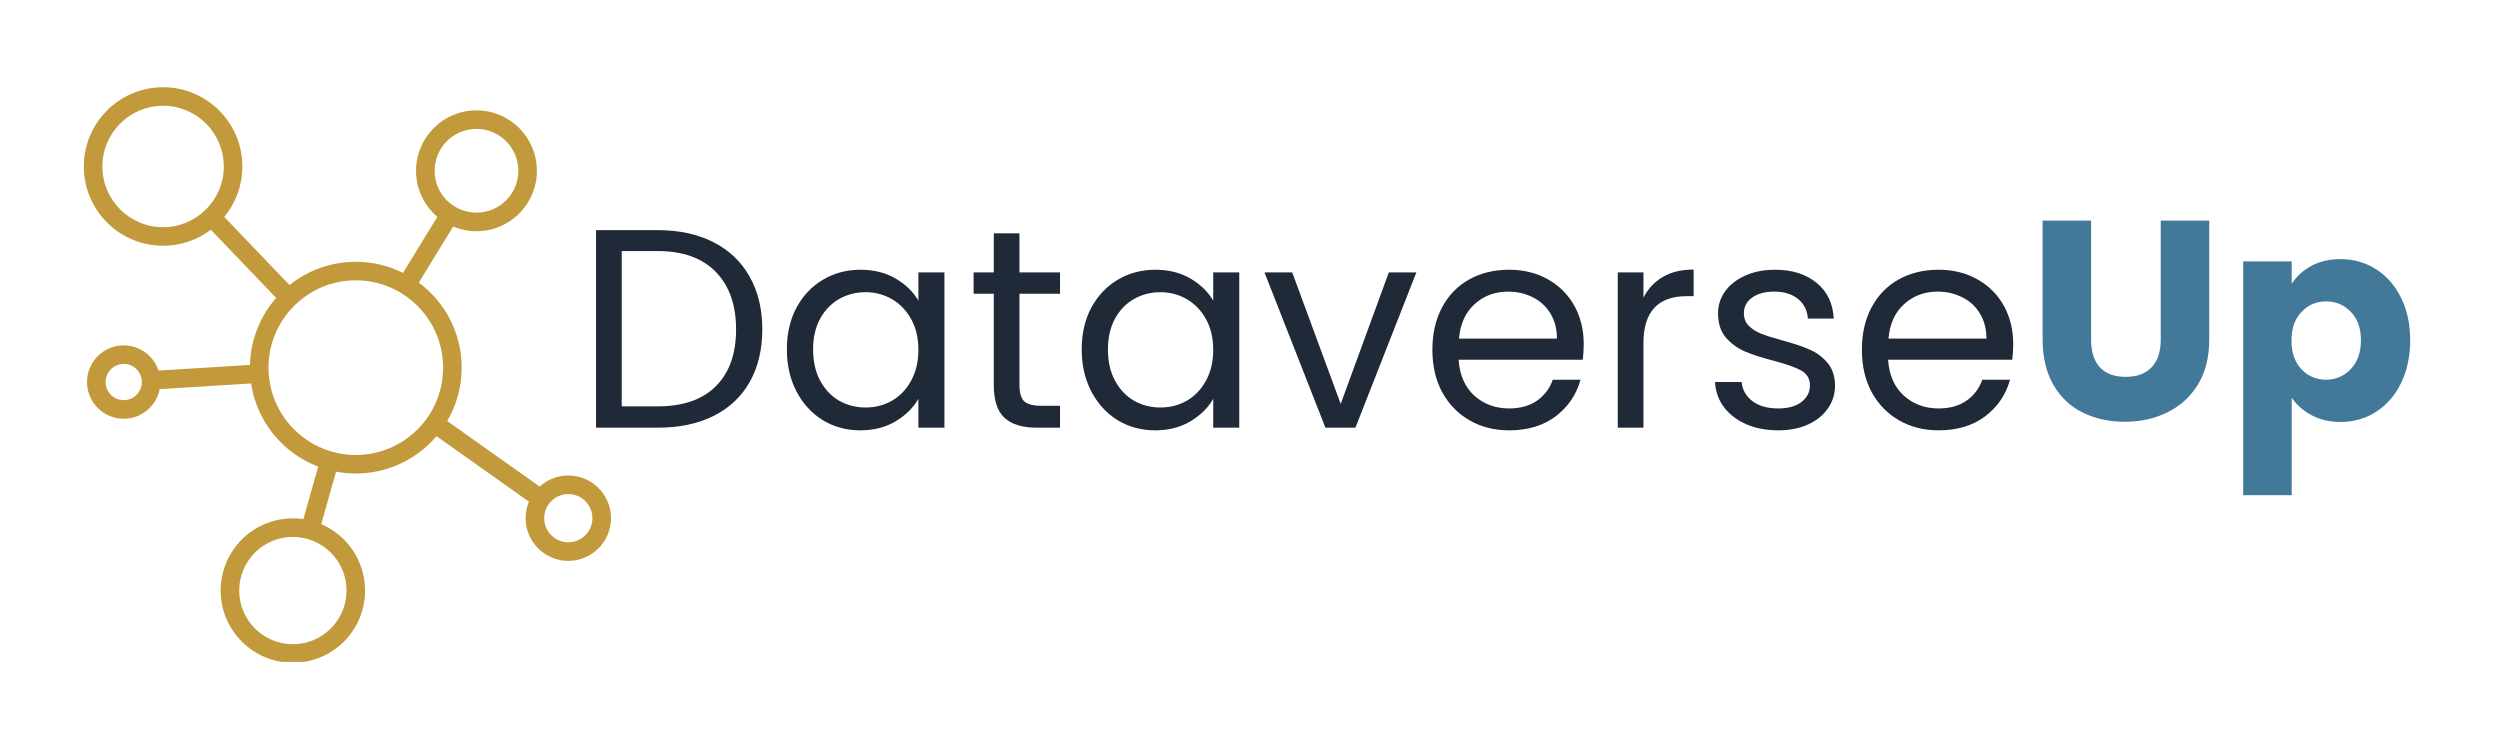
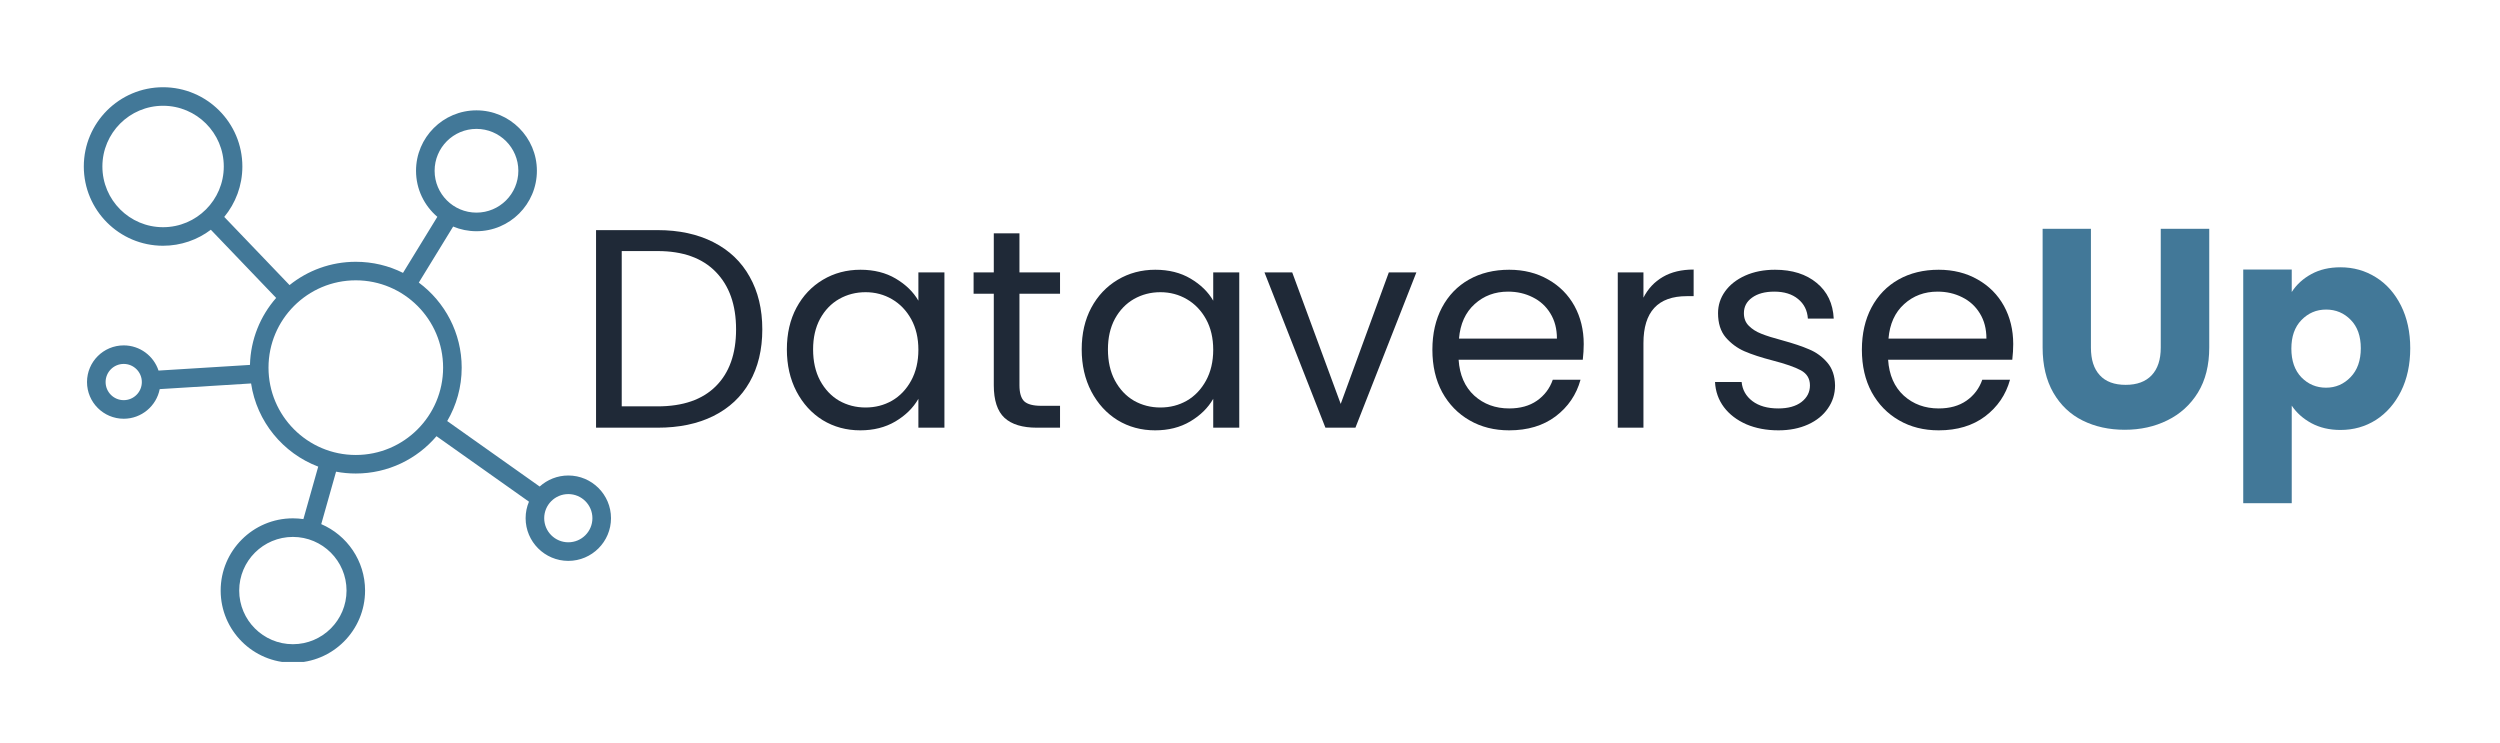
<svg xmlns="http://www.w3.org/2000/svg" width="276" zoomAndPan="magnify" viewBox="0 0 206.88 61.5" height="82" preserveAspectRatio="xMidYMid meet" version="1.0">
  <defs>
    <g />
-     <clipPath id="01307d5122">
+     <clipPath id="485806e637">
      <path d="M 6.875 7.195 L 50.77 7.195 L 50.77 54.809 L 6.875 54.809 Z M 6.875 7.195 " clip-rule="nonzero" />
    </clipPath>
-     <clipPath id="df83825270">
+     <clipPath id="21601f6dfb">
      <rect x="0" width="121" y="0" height="34" />
    </clipPath>
+     <clipPath id="f8a84ba068">
+       <rect x="0" width="35" y="0" height="34" />
+     </clipPath>
  </defs>
-   <g clip-path="url(#01307d5122)">
-     <path fill="#c29a3b" d="M 17.398 19.023 C 16.297 19.855 14.926 20.348 13.441 20.348 C 9.82 20.348 6.879 17.406 6.879 13.785 C 6.879 10.164 9.82 7.223 13.441 7.223 C 17.066 7.223 20.008 10.164 20.008 13.785 C 20.008 15.371 19.445 16.824 18.508 17.961 L 23.914 23.605 C 25.418 22.398 27.324 21.676 29.398 21.676 C 30.805 21.676 32.133 22.004 33.309 22.594 L 36.152 17.953 C 35.074 17.035 34.387 15.668 34.387 14.141 C 34.387 11.379 36.629 9.137 39.391 9.137 C 42.152 9.137 44.395 11.379 44.395 14.141 C 44.395 16.902 42.152 19.145 39.391 19.145 C 38.707 19.145 38.055 19.008 37.461 18.758 L 34.617 23.398 C 36.77 24.996 38.168 27.559 38.168 30.441 C 38.168 32.055 37.73 33.562 36.969 34.863 L 44.625 40.285 C 45.254 39.719 46.086 39.371 46.996 39.371 C 48.945 39.371 50.531 40.957 50.531 42.906 C 50.531 44.855 48.945 46.441 46.996 46.441 C 45.047 46.441 43.461 44.855 43.461 42.906 C 43.461 42.422 43.559 41.961 43.738 41.539 L 36.082 36.117 C 34.473 38.008 32.074 39.207 29.398 39.207 C 28.844 39.207 28.297 39.156 27.766 39.055 L 26.539 43.398 C 28.672 44.312 30.168 46.434 30.168 48.898 C 30.168 52.199 27.488 54.875 24.191 54.875 C 20.891 54.875 18.211 52.199 18.211 48.898 C 18.211 45.598 20.891 42.918 24.191 42.918 C 24.484 42.918 24.777 42.941 25.062 42.98 L 26.289 38.637 C 23.375 37.531 21.203 34.914 20.73 31.75 L 13.164 32.219 C 12.891 33.617 11.656 34.672 10.184 34.672 C 8.504 34.672 7.145 33.309 7.145 31.633 C 7.145 29.957 8.504 28.598 10.184 28.598 C 11.527 28.598 12.668 29.473 13.066 30.684 L 20.637 30.215 C 20.691 28.094 21.5 26.156 22.805 24.668 Z M 24.191 44.457 C 21.738 44.457 19.746 46.445 19.746 48.898 C 19.746 51.348 21.738 53.34 24.191 53.34 C 26.641 53.34 28.633 51.348 28.633 48.898 C 28.633 46.445 26.641 44.457 24.191 44.457 Z M 10.184 30.133 C 9.355 30.133 8.684 30.805 8.684 31.633 C 8.684 32.461 9.355 33.133 10.184 33.133 C 11.012 33.133 11.684 32.461 11.684 31.633 C 11.684 30.805 11.012 30.133 10.184 30.133 Z M 13.441 8.758 C 10.668 8.758 8.418 11.012 8.418 13.785 C 8.418 16.559 10.668 18.812 13.441 18.812 C 16.219 18.812 18.469 16.559 18.469 13.785 C 18.469 11.012 16.219 8.758 13.441 8.758 Z M 39.391 10.672 C 37.477 10.672 35.926 12.227 35.926 14.141 C 35.926 16.055 37.477 17.605 39.391 17.605 C 41.305 17.605 42.859 16.055 42.859 14.141 C 42.859 12.227 41.305 10.672 39.391 10.672 Z M 46.996 40.91 C 45.895 40.91 45 41.805 45 42.906 C 45 44.008 45.895 44.902 46.996 44.902 C 48.098 44.902 48.992 44.008 48.992 42.906 C 48.992 41.805 48.098 40.91 46.996 40.91 Z M 29.398 23.211 C 25.41 23.211 22.172 26.453 22.172 30.441 C 22.172 34.43 25.41 37.672 29.398 37.672 C 33.391 37.672 36.629 34.43 36.629 30.441 C 36.629 26.453 33.391 23.211 29.398 23.211 Z M 29.398 23.211 " fill-opacity="1" fill-rule="evenodd" />
+   <g clip-path="url(#485806e637)">
+     <path fill="#427898" d="M 17.398 19.023 C 16.297 19.855 14.926 20.348 13.441 20.348 C 9.82 20.348 6.879 17.406 6.879 13.785 C 6.879 10.164 9.82 7.223 13.441 7.223 C 17.066 7.223 20.008 10.164 20.008 13.785 C 20.008 15.371 19.445 16.824 18.508 17.961 L 23.914 23.605 C 25.418 22.398 27.324 21.676 29.398 21.676 C 30.805 21.676 32.133 22.004 33.309 22.594 L 36.152 17.953 C 35.074 17.035 34.387 15.668 34.387 14.141 C 34.387 11.379 36.629 9.137 39.391 9.137 C 42.152 9.137 44.395 11.379 44.395 14.141 C 44.395 16.902 42.152 19.145 39.391 19.145 C 38.707 19.145 38.055 19.008 37.461 18.758 L 34.617 23.398 C 36.77 24.996 38.168 27.559 38.168 30.441 C 38.168 32.055 37.73 33.562 36.969 34.863 L 44.625 40.285 C 45.254 39.719 46.086 39.371 46.996 39.371 C 48.945 39.371 50.531 40.957 50.531 42.906 C 50.531 44.855 48.945 46.441 46.996 46.441 C 45.047 46.441 43.461 44.855 43.461 42.906 C 43.461 42.422 43.559 41.961 43.738 41.539 L 36.082 36.117 C 34.473 38.008 32.074 39.207 29.398 39.207 C 28.844 39.207 28.297 39.156 27.766 39.055 L 26.539 43.398 C 28.672 44.312 30.168 46.434 30.168 48.898 C 30.168 52.199 27.488 54.875 24.191 54.875 C 20.891 54.875 18.211 52.199 18.211 48.898 C 18.211 45.598 20.891 42.918 24.191 42.918 C 24.484 42.918 24.777 42.941 25.062 42.98 L 26.289 38.637 C 23.375 37.531 21.203 34.914 20.73 31.75 L 13.164 32.219 C 12.891 33.617 11.656 34.672 10.184 34.672 C 8.504 34.672 7.145 33.309 7.145 31.633 C 7.145 29.957 8.504 28.598 10.184 28.598 C 11.527 28.598 12.668 29.473 13.066 30.684 L 20.637 30.215 C 20.691 28.094 21.5 26.156 22.805 24.668 Z M 24.191 44.457 C 21.738 44.457 19.746 46.445 19.746 48.898 C 19.746 51.348 21.738 53.34 24.191 53.34 C 26.641 53.34 28.633 51.348 28.633 48.898 C 28.633 46.445 26.641 44.457 24.191 44.457 Z M 10.184 30.133 C 9.355 30.133 8.684 30.805 8.684 31.633 C 8.684 32.461 9.355 33.133 10.184 33.133 C 11.012 33.133 11.684 32.461 11.684 31.633 C 11.684 30.805 11.012 30.133 10.184 30.133 Z M 13.441 8.758 C 10.668 8.758 8.418 11.012 8.418 13.785 C 8.418 16.559 10.668 18.812 13.441 18.812 C 16.219 18.812 18.469 16.559 18.469 13.785 C 18.469 11.012 16.219 8.758 13.441 8.758 Z M 39.391 10.672 C 37.477 10.672 35.926 12.227 35.926 14.141 C 35.926 16.055 37.477 17.605 39.391 17.605 C 41.305 17.605 42.859 16.055 42.859 14.141 C 42.859 12.227 41.305 10.672 39.391 10.672 Z M 46.996 40.91 C 45.895 40.91 45 41.805 45 42.906 C 45 44.008 45.895 44.902 46.996 44.902 C 48.098 44.902 48.992 44.008 48.992 42.906 C 48.992 41.805 48.098 40.91 46.996 40.91 Z M 29.398 23.211 C 25.41 23.211 22.172 26.453 22.172 30.441 C 22.172 34.43 25.41 37.672 29.398 37.672 C 33.391 37.672 36.629 34.43 36.629 30.441 C 36.629 26.453 33.391 23.211 29.398 23.211 Z M 29.398 23.211 " fill-opacity="1" fill-rule="evenodd" />
  </g>
  <g transform="matrix(1, 0, 0, 1, 47, 11)">
-     <g clip-path="url(#df83825270)">
+     <g clip-path="url(#21601f6dfb)">
      <g fill="#1f2937" fill-opacity="1">
        <g transform="translate(0.480819, 24.41284)">
          <g>
            <path d="M 6.906 -16.359 C 8.688 -16.359 10.227 -16.023 11.531 -15.359 C 12.844 -14.691 13.844 -13.738 14.531 -12.5 C 15.227 -11.27 15.578 -9.816 15.578 -8.141 C 15.578 -6.461 15.227 -5.008 14.531 -3.781 C 13.844 -2.562 12.844 -1.625 11.531 -0.969 C 10.227 -0.32 8.688 0 6.906 0 L 1.812 0 L 1.812 -16.359 Z M 6.906 -1.766 C 9.008 -1.766 10.617 -2.32 11.734 -3.438 C 12.848 -4.551 13.406 -6.117 13.406 -8.141 C 13.406 -10.172 12.844 -11.758 11.719 -12.906 C 10.602 -14.051 9 -14.625 6.906 -14.625 L 3.938 -14.625 L 3.938 -1.766 Z M 6.906 -1.766 " />
          </g>
        </g>
      </g>
      <g fill="#1f2937" fill-opacity="1">
        <g transform="translate(17.07656, 24.41284)">
          <g>
            <path d="M 1.016 -6.484 C 1.016 -7.797 1.281 -8.945 1.812 -9.938 C 2.344 -10.926 3.07 -11.695 4 -12.25 C 4.926 -12.801 5.961 -13.078 7.109 -13.078 C 8.234 -13.078 9.207 -12.832 10.031 -12.344 C 10.863 -11.852 11.488 -11.242 11.906 -10.516 L 11.906 -12.859 L 14.062 -12.859 L 14.062 0 L 11.906 0 L 11.906 -2.391 C 11.477 -1.641 10.844 -1.016 10 -0.516 C 9.164 -0.023 8.195 0.219 7.094 0.219 C 5.945 0.219 4.91 -0.062 3.984 -0.625 C 3.066 -1.195 2.344 -1.988 1.812 -3 C 1.281 -4.02 1.016 -5.18 1.016 -6.484 Z M 11.906 -6.453 C 11.906 -7.422 11.707 -8.266 11.312 -8.984 C 10.914 -9.703 10.383 -10.254 9.719 -10.641 C 9.062 -11.023 8.332 -11.219 7.531 -11.219 C 6.738 -11.219 6.008 -11.031 5.344 -10.656 C 4.688 -10.281 4.16 -9.734 3.766 -9.016 C 3.379 -8.297 3.188 -7.453 3.188 -6.484 C 3.188 -5.492 3.379 -4.633 3.766 -3.906 C 4.16 -3.176 4.688 -2.617 5.344 -2.234 C 6.008 -1.859 6.738 -1.672 7.531 -1.672 C 8.332 -1.672 9.062 -1.859 9.719 -2.234 C 10.383 -2.617 10.914 -3.176 11.312 -3.906 C 11.707 -4.633 11.906 -5.484 11.906 -6.453 Z M 11.906 -6.453 " />
          </g>
        </g>
      </g>
      <g fill="#1f2937" fill-opacity="1">
        <g transform="translate(32.94461, 24.41284)">
          <g>
            <path d="M 4.406 -11.094 L 4.406 -3.516 C 4.406 -2.891 4.535 -2.445 4.797 -2.188 C 5.066 -1.938 5.535 -1.812 6.203 -1.812 L 7.766 -1.812 L 7.766 0 L 5.844 0 C 4.656 0 3.766 -0.27 3.172 -0.812 C 2.578 -1.363 2.281 -2.266 2.281 -3.516 L 2.281 -11.094 L 0.609 -11.094 L 0.609 -12.859 L 2.281 -12.859 L 2.281 -16.094 L 4.406 -16.094 L 4.406 -12.859 L 7.766 -12.859 L 7.766 -11.094 Z M 4.406 -11.094 " />
          </g>
        </g>
      </g>
      <g fill="#1f2937" fill-opacity="1">
        <g transform="translate(41.48895, 24.41284)">
          <g>
            <path d="M 1.016 -6.484 C 1.016 -7.797 1.281 -8.945 1.812 -9.938 C 2.344 -10.926 3.07 -11.695 4 -12.25 C 4.926 -12.801 5.961 -13.078 7.109 -13.078 C 8.234 -13.078 9.207 -12.832 10.031 -12.344 C 10.863 -11.852 11.488 -11.242 11.906 -10.516 L 11.906 -12.859 L 14.062 -12.859 L 14.062 0 L 11.906 0 L 11.906 -2.391 C 11.477 -1.641 10.844 -1.016 10 -0.516 C 9.164 -0.023 8.195 0.219 7.094 0.219 C 5.945 0.219 4.91 -0.062 3.984 -0.625 C 3.066 -1.195 2.344 -1.988 1.812 -3 C 1.281 -4.02 1.016 -5.18 1.016 -6.484 Z M 11.906 -6.453 C 11.906 -7.422 11.707 -8.266 11.312 -8.984 C 10.914 -9.703 10.383 -10.254 9.719 -10.641 C 9.062 -11.023 8.332 -11.219 7.531 -11.219 C 6.738 -11.219 6.008 -11.031 5.344 -10.656 C 4.688 -10.281 4.16 -9.734 3.766 -9.016 C 3.379 -8.297 3.188 -7.453 3.188 -6.484 C 3.188 -5.492 3.379 -4.633 3.766 -3.906 C 4.16 -3.176 4.688 -2.617 5.344 -2.234 C 6.008 -1.859 6.738 -1.672 7.531 -1.672 C 8.332 -1.672 9.062 -1.859 9.719 -2.234 C 10.383 -2.617 10.914 -3.176 11.312 -3.906 C 11.707 -4.633 11.906 -5.484 11.906 -6.453 Z M 11.906 -6.453 " />
          </g>
        </g>
      </g>
      <g fill="#1f2937" fill-opacity="1">
        <g transform="translate(57.35701, 24.41284)">
          <g>
            <path d="M 6.594 -1.969 L 10.578 -12.859 L 12.859 -12.859 L 7.812 0 L 5.328 0 L 0.281 -12.859 L 2.578 -12.859 Z M 6.594 -1.969 " />
          </g>
        </g>
      </g>
      <g fill="#1f2937" fill-opacity="1">
        <g transform="translate(70.52562, 24.41284)">
          <g>
            <path d="M 13.547 -6.922 C 13.547 -6.516 13.52 -6.082 13.469 -5.625 L 3.188 -5.625 C 3.27 -4.363 3.703 -3.375 4.484 -2.656 C 5.273 -1.945 6.238 -1.594 7.375 -1.594 C 8.289 -1.594 9.055 -1.805 9.672 -2.234 C 10.297 -2.672 10.734 -3.25 10.984 -3.969 L 13.281 -3.969 C 12.938 -2.727 12.25 -1.719 11.219 -0.938 C 10.188 -0.164 8.906 0.219 7.375 0.219 C 6.145 0.219 5.051 -0.055 4.094 -0.609 C 3.133 -1.16 2.379 -1.938 1.828 -2.938 C 1.285 -3.945 1.016 -5.117 1.016 -6.453 C 1.016 -7.785 1.281 -8.953 1.812 -9.953 C 2.344 -10.953 3.086 -11.723 4.047 -12.266 C 5.004 -12.805 6.113 -13.078 7.375 -13.078 C 8.594 -13.078 9.672 -12.805 10.609 -12.266 C 11.547 -11.734 12.27 -11.004 12.781 -10.078 C 13.289 -9.148 13.547 -8.098 13.547 -6.922 Z M 11.328 -7.375 C 11.328 -8.188 11.145 -8.883 10.781 -9.469 C 10.426 -10.051 9.941 -10.492 9.328 -10.797 C 8.711 -11.109 8.031 -11.266 7.281 -11.266 C 6.195 -11.266 5.273 -10.922 4.516 -10.234 C 3.754 -9.547 3.32 -8.594 3.219 -7.375 Z M 11.328 -7.375 " />
          </g>
        </g>
      </g>
      <g fill="#1f2937" fill-opacity="1">
        <g transform="translate(85.07916, 24.41284)">
          <g>
            <path d="M 3.938 -10.766 C 4.312 -11.504 4.848 -12.078 5.547 -12.484 C 6.242 -12.891 7.094 -13.094 8.094 -13.094 L 8.094 -10.891 L 7.531 -10.891 C 5.133 -10.891 3.938 -9.594 3.938 -7 L 3.938 0 L 1.812 0 L 1.812 -12.859 L 3.938 -12.859 Z M 3.938 -10.766 " />
          </g>
        </g>
      </g>
      <g fill="#1f2937" fill-opacity="1">
        <g transform="translate(93.83477, 24.41284)">
          <g>
            <path d="M 6.359 0.219 C 5.367 0.219 4.484 0.051 3.703 -0.281 C 2.922 -0.625 2.301 -1.098 1.844 -1.703 C 1.395 -2.305 1.148 -3 1.109 -3.781 L 3.312 -3.781 C 3.375 -3.133 3.672 -2.609 4.203 -2.203 C 4.742 -1.797 5.457 -1.594 6.344 -1.594 C 7.156 -1.594 7.797 -1.77 8.266 -2.125 C 8.734 -2.488 8.969 -2.945 8.969 -3.5 C 8.969 -4.062 8.719 -4.477 8.219 -4.75 C 7.719 -5.02 6.941 -5.289 5.891 -5.562 C 4.93 -5.812 4.148 -6.066 3.547 -6.328 C 2.953 -6.586 2.438 -6.969 2 -7.469 C 1.57 -7.977 1.359 -8.648 1.359 -9.484 C 1.359 -10.141 1.551 -10.738 1.938 -11.281 C 2.332 -11.832 2.891 -12.27 3.609 -12.594 C 4.328 -12.914 5.148 -13.078 6.078 -13.078 C 7.504 -13.078 8.656 -12.711 9.531 -11.984 C 10.406 -11.266 10.875 -10.281 10.938 -9.031 L 8.797 -9.031 C 8.754 -9.707 8.484 -10.25 7.984 -10.656 C 7.492 -11.062 6.836 -11.266 6.016 -11.266 C 5.242 -11.266 4.629 -11.098 4.172 -10.766 C 3.723 -10.441 3.5 -10.016 3.5 -9.484 C 3.5 -9.055 3.633 -8.707 3.906 -8.438 C 4.176 -8.164 4.52 -7.945 4.938 -7.781 C 5.352 -7.613 5.93 -7.43 6.672 -7.234 C 7.586 -6.984 8.332 -6.734 8.906 -6.484 C 9.488 -6.242 9.988 -5.879 10.406 -5.391 C 10.82 -4.91 11.035 -4.281 11.047 -3.5 C 11.047 -2.789 10.848 -2.156 10.453 -1.594 C 10.066 -1.031 9.52 -0.586 8.812 -0.266 C 8.102 0.055 7.285 0.219 6.359 0.219 Z M 6.359 0.219 " />
          </g>
        </g>
      </g>
      <g fill="#1f2937" fill-opacity="1">
        <g transform="translate(106.0879, 24.41284)">
          <g>
            <path d="M 13.547 -6.922 C 13.547 -6.516 13.52 -6.082 13.469 -5.625 L 3.188 -5.625 C 3.27 -4.363 3.703 -3.375 4.484 -2.656 C 5.273 -1.945 6.238 -1.594 7.375 -1.594 C 8.289 -1.594 9.055 -1.805 9.672 -2.234 C 10.297 -2.672 10.734 -3.25 10.984 -3.969 L 13.281 -3.969 C 12.938 -2.727 12.25 -1.719 11.219 -0.938 C 10.188 -0.164 8.906 0.219 7.375 0.219 C 6.145 0.219 5.051 -0.055 4.094 -0.609 C 3.133 -1.16 2.379 -1.938 1.828 -2.938 C 1.285 -3.945 1.016 -5.117 1.016 -6.453 C 1.016 -7.785 1.281 -8.953 1.812 -9.953 C 2.344 -10.953 3.086 -11.723 4.047 -12.266 C 5.004 -12.805 6.113 -13.078 7.375 -13.078 C 8.594 -13.078 9.672 -12.805 10.609 -12.266 C 11.547 -11.734 12.27 -11.004 12.781 -10.078 C 13.289 -9.148 13.547 -8.098 13.547 -6.922 Z M 11.328 -7.375 C 11.328 -8.188 11.145 -8.883 10.781 -9.469 C 10.426 -10.051 9.941 -10.492 9.328 -10.797 C 8.711 -11.109 8.031 -11.266 7.281 -11.266 C 6.195 -11.266 5.273 -10.922 4.516 -10.234 C 3.754 -9.547 3.32 -8.594 3.219 -7.375 Z M 11.328 -7.375 " />
          </g>
        </g>
      </g>
    </g>
  </g>
-   <g fill="#427898" fill-opacity="1">
-     <g transform="translate(167.6771, 34.7513)">
-       <g>
-         <path d="M 5.406 -16.484 L 5.406 -6.625 C 5.406 -5.633 5.645 -4.875 6.125 -4.344 C 6.613 -3.812 7.328 -3.547 8.266 -3.547 C 9.203 -3.547 9.922 -3.812 10.422 -4.344 C 10.922 -4.875 11.172 -5.633 11.172 -6.625 L 11.172 -16.484 L 15.188 -16.484 L 15.188 -6.641 C 15.188 -5.172 14.875 -3.926 14.25 -2.906 C 13.625 -1.895 12.781 -1.129 11.719 -0.609 C 10.664 -0.086 9.492 0.172 8.203 0.172 C 6.898 0.172 5.734 -0.082 4.703 -0.594 C 3.68 -1.102 2.875 -1.867 2.281 -2.891 C 1.688 -3.922 1.391 -5.172 1.391 -6.641 L 1.391 -16.484 Z M 5.406 -16.484 " />
+   <g transform="matrix(1, 0, 0, 1, 167, 11)">
+     <g clip-path="url(#f8a84ba068)">
+       <g fill="#427898" fill-opacity="1">
+         <g transform="translate(0.677999, 24.41285)">
+           <g>
+             <path d="M 5.391 -16.469 L 5.391 -6.625 C 5.391 -5.633 5.633 -4.875 6.125 -4.344 C 6.613 -3.812 7.328 -3.547 8.266 -3.547 C 9.203 -3.547 9.922 -3.812 10.422 -4.344 C 10.922 -4.875 11.172 -5.633 11.172 -6.625 L 11.172 -16.469 L 15.188 -16.469 L 15.188 -6.641 C 15.188 -5.172 14.875 -3.926 14.25 -2.906 C 13.625 -1.895 12.781 -1.129 11.719 -0.609 C 10.664 -0.086 9.488 0.172 8.188 0.172 C 6.895 0.172 5.734 -0.082 4.703 -0.594 C 3.68 -1.102 2.875 -1.867 2.281 -2.891 C 1.688 -3.922 1.391 -5.172 1.391 -6.641 L 1.391 -16.469 Z M 5.391 -16.469 " />
+           </g>
+         </g>
      </g>
-     </g>
-   </g>
-   <g fill="#427898" fill-opacity="1">
-     <g transform="translate(184.2229, 34.7513)">
-       <g>
-         <path d="M 5.469 -11.25 C 5.863 -11.863 6.406 -12.359 7.094 -12.734 C 7.781 -13.109 8.586 -13.297 9.516 -13.297 C 10.586 -13.297 11.562 -13.02 12.438 -12.469 C 13.32 -11.914 14.016 -11.129 14.516 -10.109 C 15.023 -9.098 15.281 -7.922 15.281 -6.578 C 15.281 -5.234 15.023 -4.047 14.516 -3.016 C 14.016 -1.992 13.32 -1.203 12.438 -0.641 C 11.562 -0.086 10.586 0.188 9.516 0.188 C 8.609 0.188 7.805 0 7.109 -0.375 C 6.41 -0.75 5.863 -1.234 5.469 -1.828 L 5.469 6.25 L 1.453 6.25 L 1.453 -13.109 L 5.469 -13.109 Z M 11.203 -6.578 C 11.203 -7.578 10.922 -8.363 10.359 -8.938 C 9.805 -9.508 9.125 -9.797 8.312 -9.797 C 7.508 -9.797 6.832 -9.504 6.281 -8.922 C 5.727 -8.348 5.453 -7.555 5.453 -6.547 C 5.453 -5.547 5.727 -4.754 6.281 -4.172 C 6.832 -3.598 7.508 -3.312 8.312 -3.312 C 9.113 -3.312 9.797 -3.602 10.359 -4.188 C 10.922 -4.781 11.203 -5.578 11.203 -6.578 Z M 11.203 -6.578 " />
+       <g fill="#427898" fill-opacity="1">
+         <g transform="translate(17.22679, 24.41285)">
+           <g>
+             <path d="M 5.469 -11.234 C 5.863 -11.848 6.406 -12.344 7.094 -12.719 C 7.781 -13.094 8.582 -13.281 9.5 -13.281 C 10.582 -13.281 11.562 -13.004 12.438 -12.453 C 13.312 -11.91 14.004 -11.129 14.516 -10.109 C 15.023 -9.098 15.281 -7.922 15.281 -6.578 C 15.281 -5.223 15.023 -4.035 14.516 -3.016 C 14.004 -1.992 13.312 -1.203 12.438 -0.641 C 11.562 -0.086 10.582 0.188 9.5 0.188 C 8.594 0.188 7.789 0 7.094 -0.375 C 6.406 -0.75 5.863 -1.234 5.469 -1.828 L 5.469 6.25 L 1.453 6.25 L 1.453 -13.094 L 5.469 -13.094 Z M 11.188 -6.578 C 11.188 -7.578 10.91 -8.359 10.359 -8.922 C 9.805 -9.492 9.125 -9.781 8.312 -9.781 C 7.508 -9.781 6.828 -9.488 6.266 -8.906 C 5.711 -8.332 5.438 -7.547 5.438 -6.547 C 5.438 -5.547 5.711 -4.754 6.266 -4.172 C 6.828 -3.598 7.508 -3.312 8.312 -3.312 C 9.102 -3.312 9.781 -3.602 10.344 -4.188 C 10.906 -4.77 11.188 -5.566 11.188 -6.578 Z M 11.188 -6.578 " />
+           </g>
+         </g>
      </g>
    </g>
  </g>
</svg>
